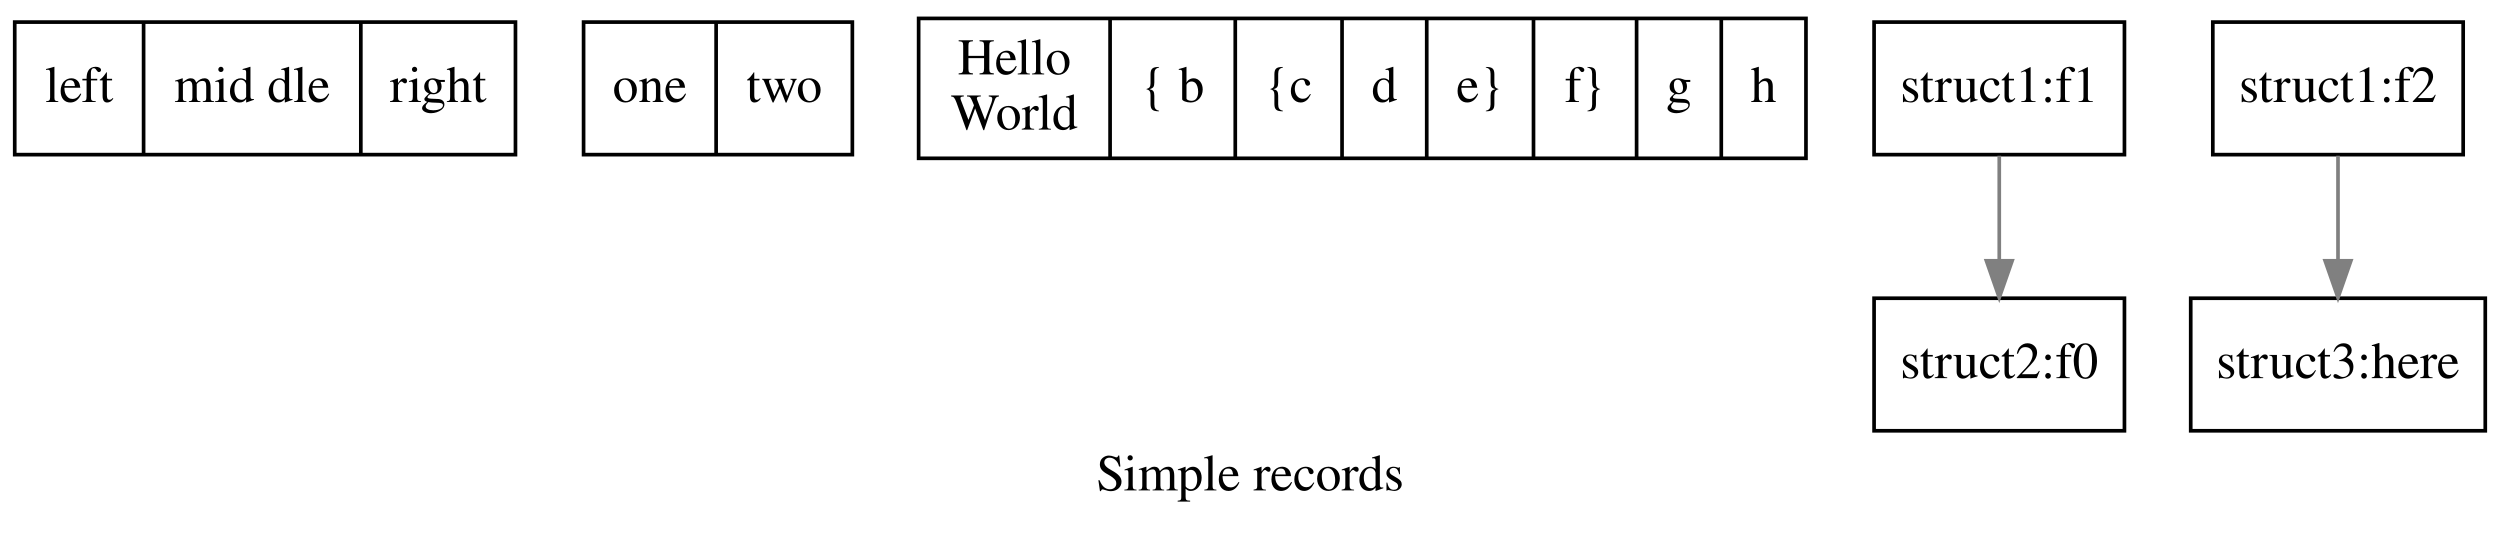
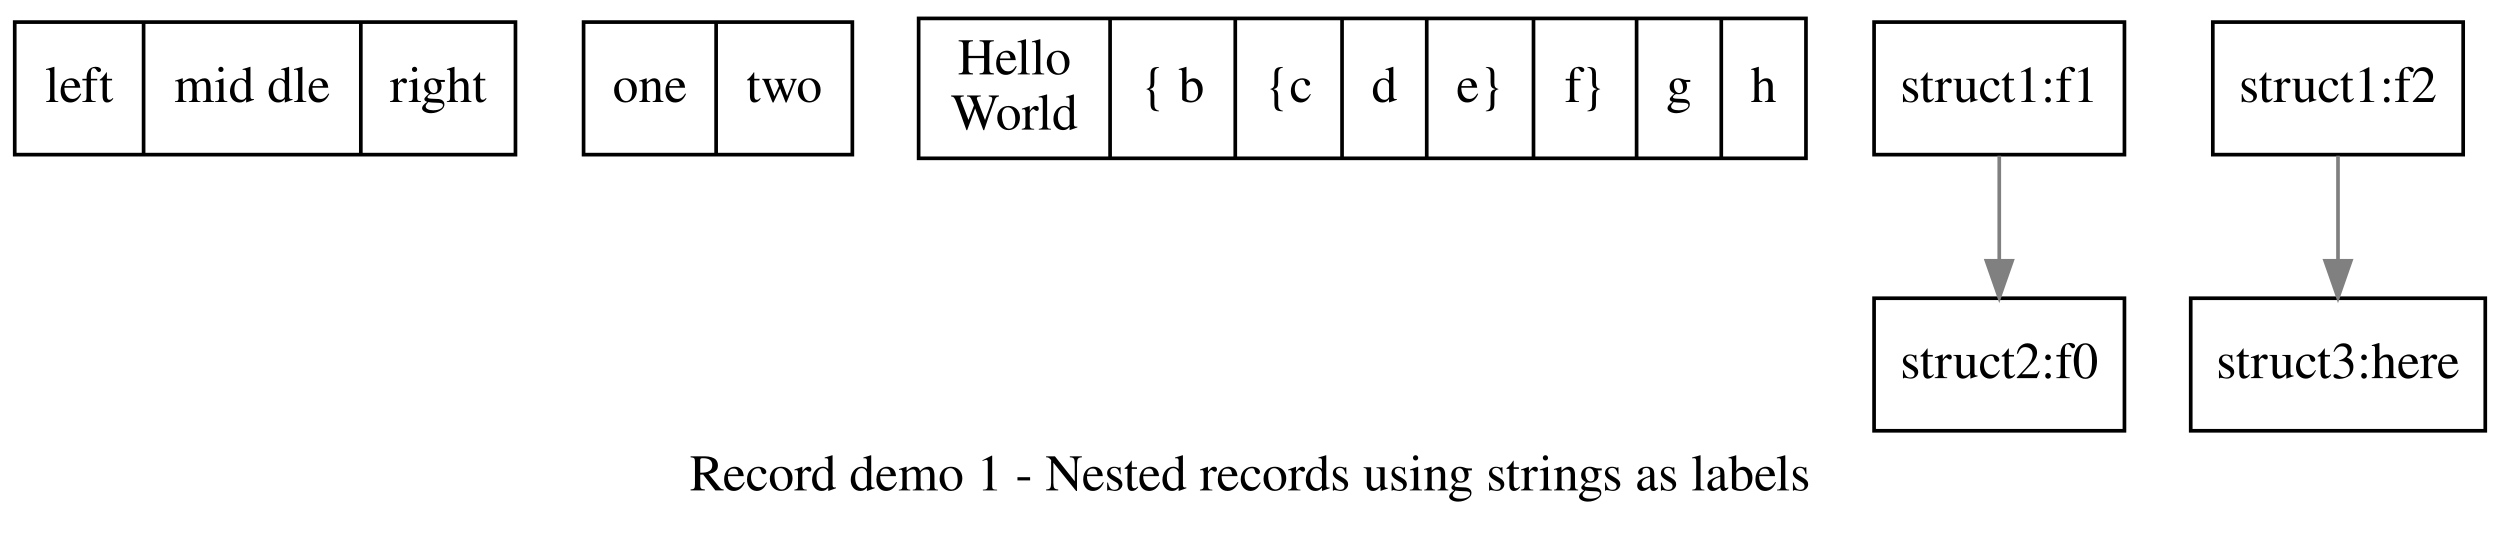
<svg xmlns="http://www.w3.org/2000/svg" width="679pt" height="145pt" viewBox="0.00 0.00 679.00 145.00">
  <g id="graph0" class="graph" transform="scale(1 1) rotate(0) translate(4 141)">
    <polygon fill="white" stroke="white" points="-4,5 -4,-141 676,-141 676,5 -4,5" />
-     <text text-anchor="middle" x="335.5" y="-7.8" font-family="Times,serif" font-size="14.00">Simple records</text>
+     <text text-anchor="middle" x="335.5" y="-7.8" font-family="Times,serif" font-size="14.00">Record demo 1 - Nested records using strings as labels</text>
    <g id="node1" class="node">
      <polygon fill="none" stroke="black" points="0,-99 0,-135 136,-135 136,-99 0,-99" />
      <text text-anchor="middle" x="17.5" y="-113.3" font-family="Times,serif" font-size="14.00">left</text>
      <polyline fill="none" stroke="black" points="35,-99 35,-135 " />
      <text text-anchor="middle" x="64.5" y="-113.3" font-family="Times,serif" font-size="14.00">mid dle</text>
      <polyline fill="none" stroke="black" points="94,-99 94,-135 " />
      <text text-anchor="middle" x="115" y="-113.3" font-family="Times,serif" font-size="14.00">right</text>
    </g>
    <g id="node2" class="node">
      <polygon fill="none" stroke="black" points="154.5,-99 154.5,-135 227.5,-135 227.5,-99 154.5,-99" />
      <text text-anchor="middle" x="172.5" y="-113.3" font-family="Times,serif" font-size="14.00">one</text>
      <polyline fill="none" stroke="black" points="190.5,-99 190.5,-135 " />
      <text text-anchor="middle" x="209" y="-113.3" font-family="Times,serif" font-size="14.00">two</text>
    </g>
    <g id="node3" class="node">
      <polygon fill="none" stroke="black" points="245.5,-98 245.5,-136 486.5,-136 486.5,-98 245.5,-98" />
      <text text-anchor="middle" x="271.5" y="-120.8" font-family="Times,serif" font-size="14.00">Hello</text>
      <text text-anchor="middle" x="271.5" y="-105.8" font-family="Times,serif" font-size="14.00">World</text>
      <polyline fill="none" stroke="black" points="297.5,-98 297.5,-136 " />
      <text text-anchor="middle" x="314.5" y="-113.3" font-family="Times,serif" font-size="14.00">{ b</text>
      <polyline fill="none" stroke="black" points="331.5,-98 331.5,-136 " />
      <text text-anchor="middle" x="346" y="-113.3" font-family="Times,serif" font-size="14.00">{c</text>
      <polyline fill="none" stroke="black" points="360.5,-98 360.5,-136 " />
      <text text-anchor="middle" x="372" y="-113.3" font-family="Times,serif" font-size="14.00">d</text>
      <polyline fill="none" stroke="black" points="383.5,-98 383.5,-136 " />
      <text text-anchor="middle" x="398" y="-113.3" font-family="Times,serif" font-size="14.00">e}</text>
      <polyline fill="none" stroke="black" points="412.5,-98 412.5,-136 " />
      <text text-anchor="middle" x="426.5" y="-113.3" font-family="Times,serif" font-size="14.00">f}</text>
      <polyline fill="none" stroke="black" points="440.5,-98 440.5,-136 " />
      <text text-anchor="middle" x="452" y="-113.3" font-family="Times,serif" font-size="14.00">g</text>
      <polyline fill="none" stroke="black" points="463.5,-98 463.5,-136 " />
      <text text-anchor="middle" x="475" y="-113.3" font-family="Times,serif" font-size="14.00">h</text>
    </g>
    <g id="node4" class="node">
      <polygon fill="none" stroke="black" points="505,-99 505,-135 573,-135 573,-99 505,-99" />
      <text text-anchor="middle" x="539" y="-113.3" font-family="Times,serif" font-size="14.00">struct1:f1</text>
    </g>
    <g id="node5" class="node">
      <polygon fill="none" stroke="black" points="505,-24 505,-60 573,-60 573,-24 505,-24" />
      <text text-anchor="middle" x="539" y="-38.3" font-family="Times,serif" font-size="14.00">struct2:f0</text>
    </g>
    <g id="edge1" class="edge">
      <path fill="none" stroke="grey" d="M539,-98.7C539,-90.245 539,-79.869 539,-70.373" />
      <polygon fill="grey" stroke="grey" points="542.5,-70.176 539,-60.176 535.5,-70.176 542.5,-70.176" />
    </g>
    <g id="node6" class="node">
      <polygon fill="none" stroke="black" points="597,-99 597,-135 665,-135 665,-99 597,-99" />
      <text text-anchor="middle" x="631" y="-113.3" font-family="Times,serif" font-size="14.00">struct1:f2</text>
    </g>
    <g id="node7" class="node">
      <polygon fill="none" stroke="black" points="591,-24 591,-60 671,-60 671,-24 591,-24" />
      <text text-anchor="middle" x="631" y="-38.3" font-family="Times,serif" font-size="14.00">struct3:here</text>
    </g>
    <g id="edge2" class="edge">
      <path fill="none" stroke="grey" d="M631,-98.7C631,-90.245 631,-79.869 631,-70.373" />
      <polygon fill="grey" stroke="grey" points="634.5,-70.176 631,-60.176 627.5,-70.176 634.5,-70.176" />
    </g>
  </g>
</svg>
